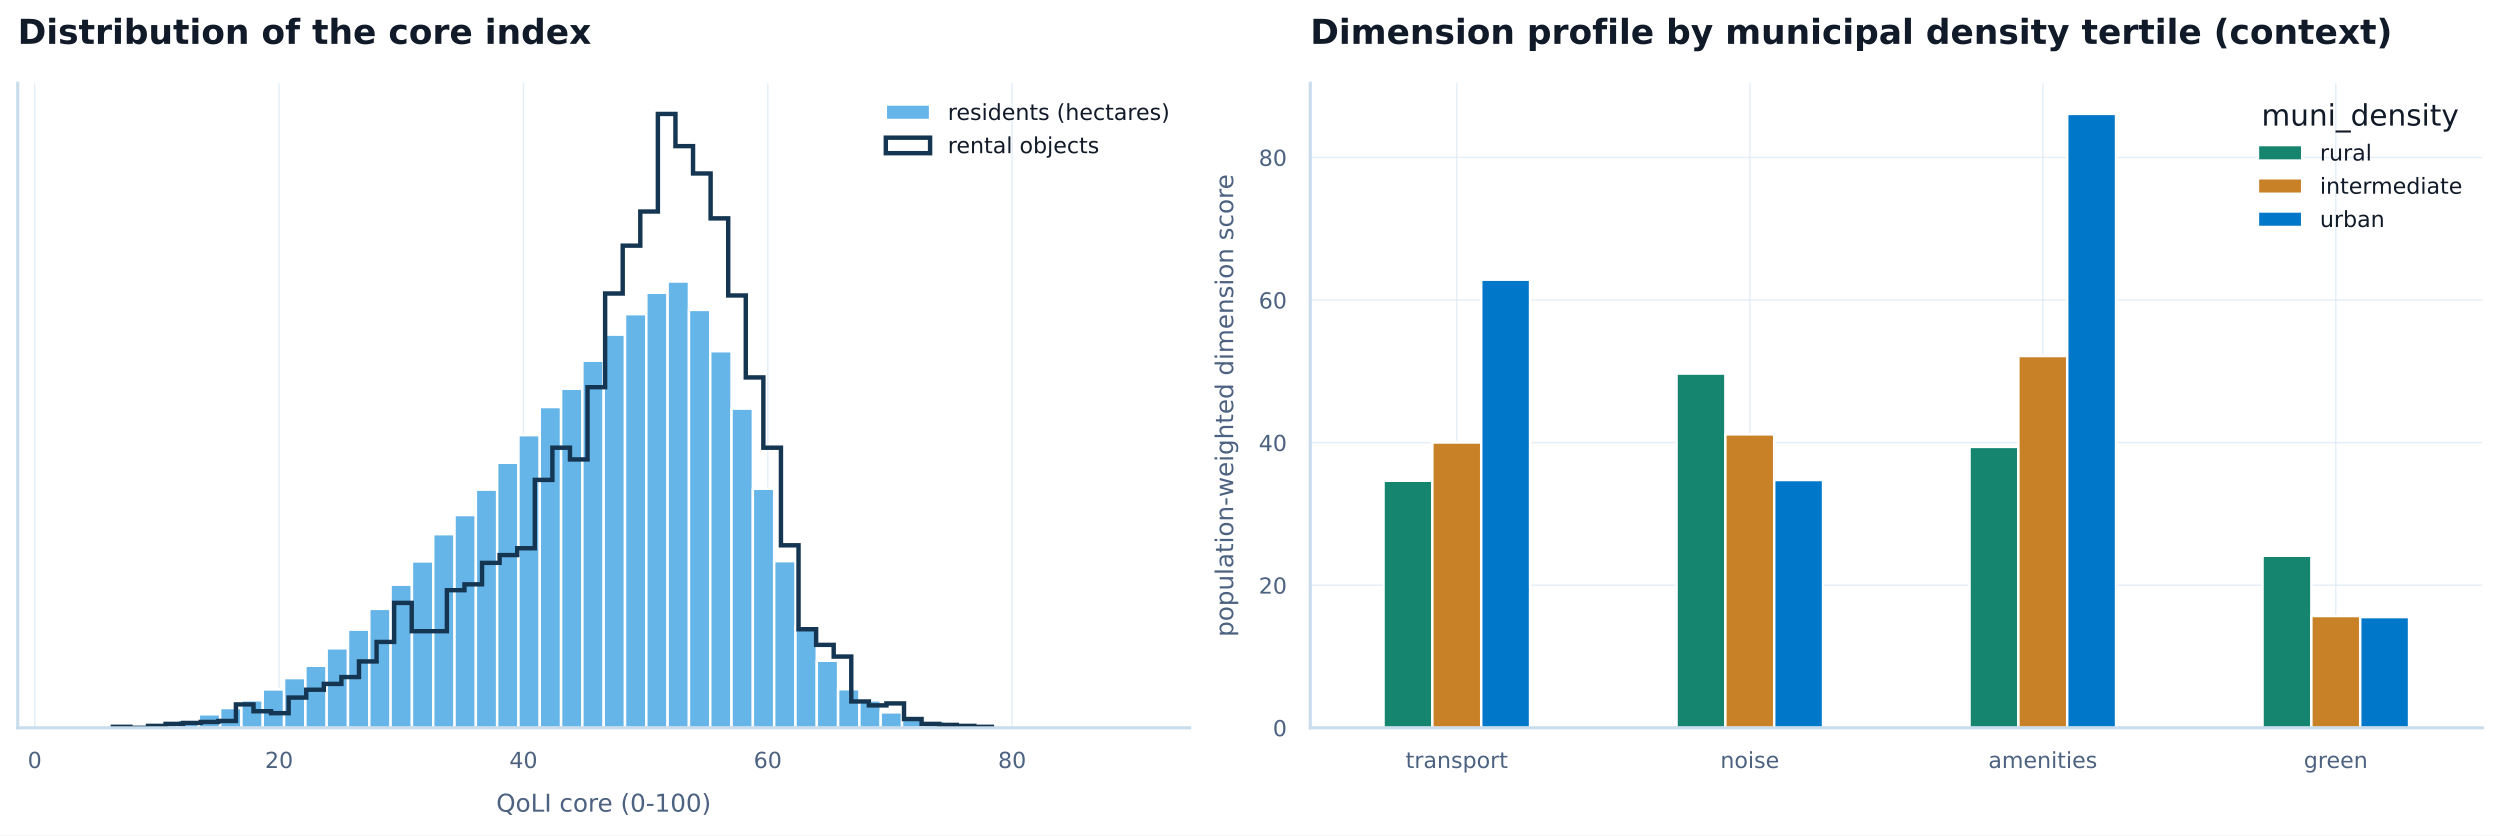
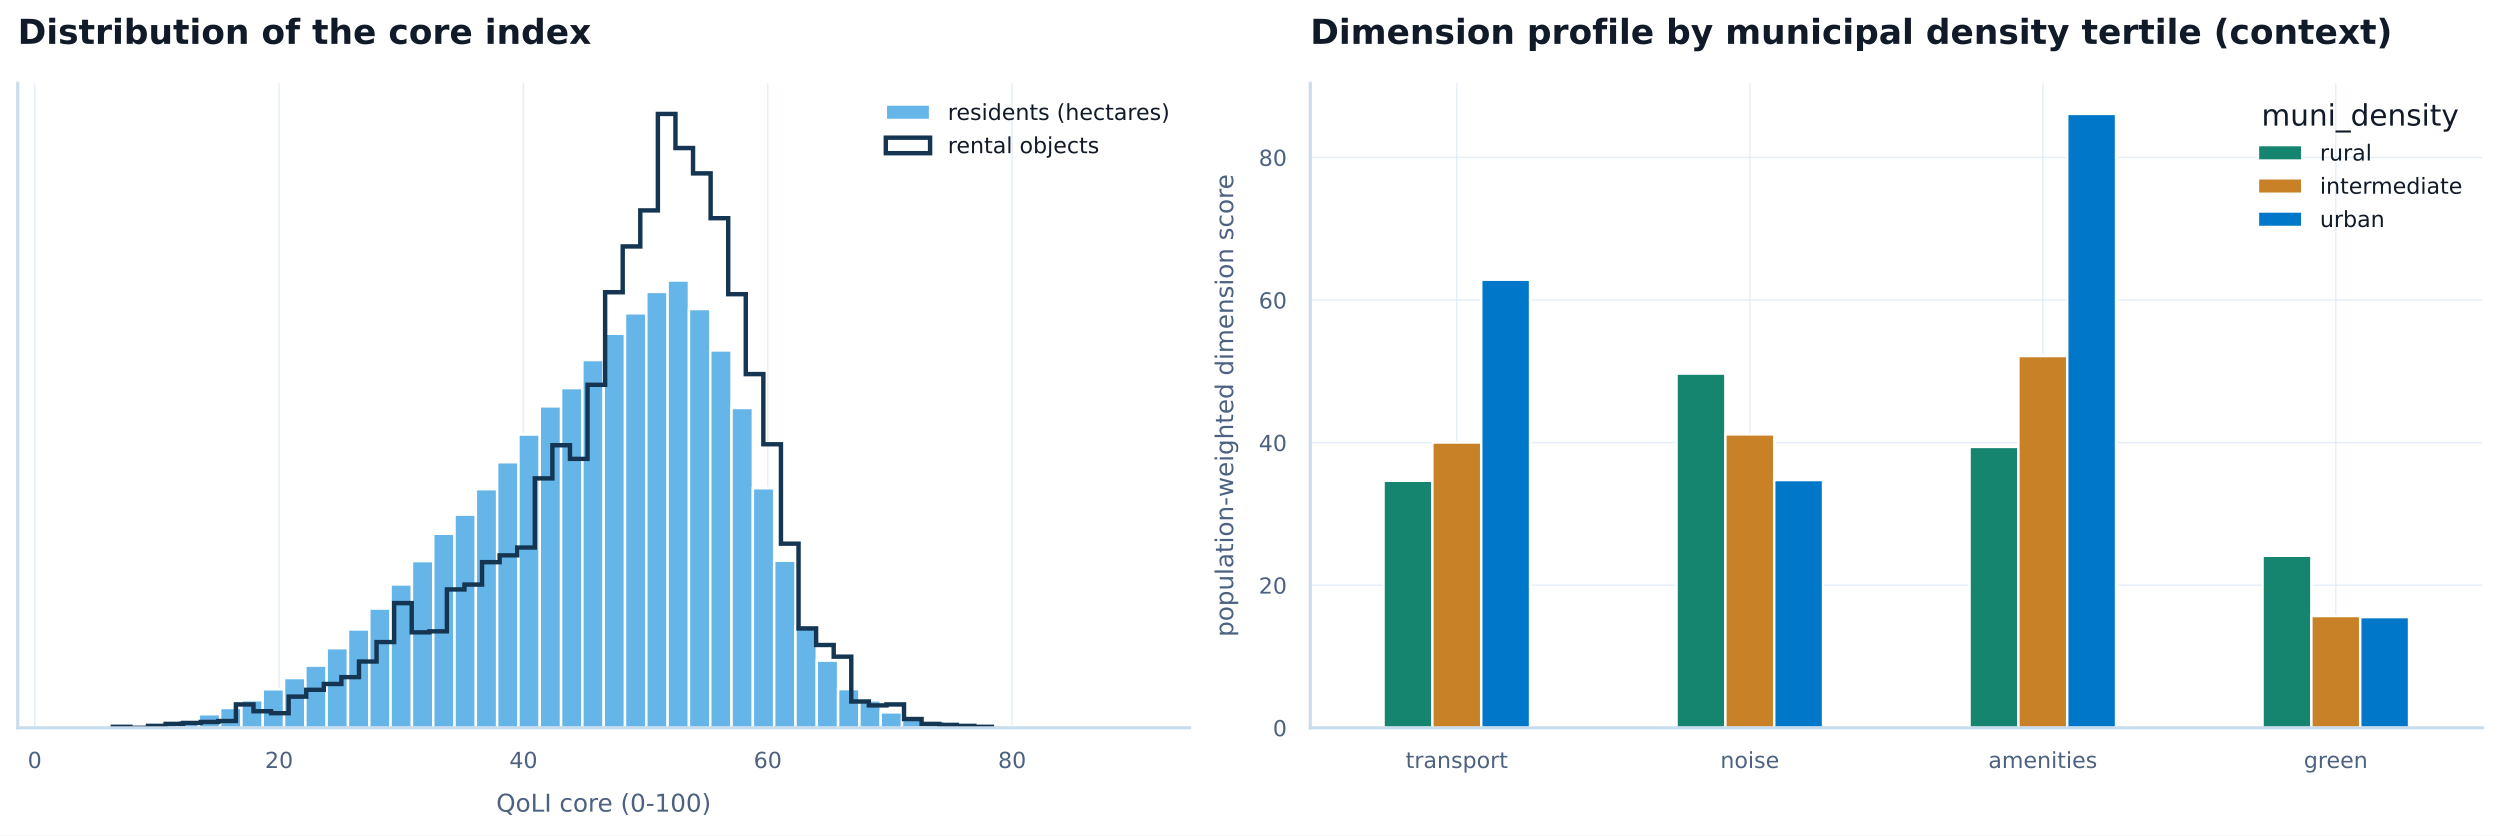
<svg xmlns="http://www.w3.org/2000/svg" width="1016.4pt" height="339.6pt" viewBox="0 0 1016.4 339.6" version="1.1">
  <defs>
    <style type="text/css">*{stroke-linejoin: round; stroke-linecap: butt}</style>
  </defs>
  <g id="figure_1">
    <g id="patch_1">
      <path d="M 0 339.6  L 1016.4 339.6  L 1016.4 0  L 0 0  z " style="fill: #ffffff" />
    </g>
    <g id="axes_1">
      <g id="patch_2">
        <path d="M 7.2 295.9  L 483.683 295.9  L 483.683 33.838  L 7.2 33.838  z " style="fill: #ffffff" />
      </g>
      <g id="matplotlib.axis_1">
        <g id="xtick_1">
          <g id="line2d_1">
            <path d="M 14.112 295.9  L 14.112 33.838  " clip-path="url(#p23b2552961)" style="fill: none; stroke: #d6e7f5; stroke-opacity: 0.65; stroke-width: 0.6; stroke-linecap: round" />
          </g>
          <g id="text_1">
            <text style="font-size: 9px; font-family: 'DejaVu Sans'; text-anchor: middle; fill: #4c6280" x="14.112" y="312.237" transform="rotate(-0 14.11177 312.2374)">0</text>
          </g>
        </g>
        <g id="xtick_2">
          <g id="line2d_2">
            <path d="M 113.457 295.9  L 113.457 33.838  " clip-path="url(#p23b2552961)" style="fill: none; stroke: #d6e7f5; stroke-opacity: 0.65; stroke-width: 0.6; stroke-linecap: round" />
          </g>
          <g id="text_2">
            <text style="font-size: 9px; font-family: 'DejaVu Sans'; text-anchor: middle; fill: #4c6280" x="113.457" y="312.237" transform="rotate(-0 113.4573 312.2374)">20</text>
          </g>
        </g>
        <g id="xtick_3">
          <g id="line2d_3">
            <path d="M 212.803 295.9  L 212.803 33.838  " clip-path="url(#p23b2552961)" style="fill: none; stroke: #d6e7f5; stroke-opacity: 0.65; stroke-width: 0.6; stroke-linecap: round" />
          </g>
          <g id="text_3">
            <text style="font-size: 9px; font-family: 'DejaVu Sans'; text-anchor: middle; fill: #4c6280" x="212.803" y="312.237" transform="rotate(-0 212.8029 312.2374)">40</text>
          </g>
        </g>
        <g id="xtick_4">
          <g id="line2d_4">
            <path d="M 312.148 295.9  L 312.148 33.838  " clip-path="url(#p23b2552961)" style="fill: none; stroke: #d6e7f5; stroke-opacity: 0.65; stroke-width: 0.6; stroke-linecap: round" />
          </g>
          <g id="text_4">
            <text style="font-size: 9px; font-family: 'DejaVu Sans'; text-anchor: middle; fill: #4c6280" x="312.148" y="312.237" transform="rotate(-0 312.1485 312.2374)">60</text>
          </g>
        </g>
        <g id="xtick_5">
          <g id="line2d_5">
            <path d="M 411.494 295.9  L 411.494 33.838  " clip-path="url(#p23b2552961)" style="fill: none; stroke: #d6e7f5; stroke-opacity: 0.65; stroke-width: 0.6; stroke-linecap: round" />
          </g>
          <g id="text_5">
            <text style="font-size: 9px; font-family: 'DejaVu Sans'; text-anchor: middle; fill: #4c6280" x="411.494" y="312.237" transform="rotate(-0 411.494 312.2374)">80</text>
          </g>
        </g>
        <g id="text_6">
          <text style="font-size: 10px; font-family: 'DejaVu Sans'; text-anchor: middle; fill: #4c6280" x="245.442" y="329.997" transform="rotate(-0 245.4416 329.9972)">QoLI core (0-100)</text>
        </g>
      </g>
      <g id="matplotlib.axis_2" />
      <g id="patch_3">
        <path d="M 28.858 295.9  L 37.522 295.9  L 37.522 295.868  L 28.858 295.868  z " clip-path="url(#p23b2552961)" style="fill: #66b5e9; stroke: #ffffff; stroke-linejoin: miter" />
      </g>
      <g id="patch_4">
        <path d="M 37.522 295.9  L 46.185 295.9  L 46.185 295.786  L 37.522 295.786  z " clip-path="url(#p23b2552961)" style="fill: #66b5e9; stroke: #ffffff; stroke-linejoin: miter" />
      </g>
      <g id="patch_5">
        <path d="M 46.185 295.9  L 54.848 295.9  L 54.848 295.602  L 46.185 295.602  z " clip-path="url(#p23b2552961)" style="fill: #66b5e9; stroke: #ffffff; stroke-linejoin: miter" />
      </g>
      <g id="patch_6">
-         <path d="M 54.848 295.9  L 63.512 295.9  L 63.512 295.107  L 54.848 295.107  z " clip-path="url(#p23b2552961)" style="fill: #66b5e9; stroke: #ffffff; stroke-linejoin: miter" />
+         <path d="M 54.848 295.9  L 63.512 295.9  L 63.512 295.106  L 54.848 295.106  z " clip-path="url(#p23b2552961)" style="fill: #66b5e9; stroke: #ffffff; stroke-linejoin: miter" />
      </g>
      <g id="patch_7">
-         <path d="M 63.512 295.9  L 72.175 295.9  L 72.175 294.31  L 63.512 294.31  z " clip-path="url(#p23b2552961)" style="fill: #66b5e9; stroke: #ffffff; stroke-linejoin: miter" />
+         <path d="M 63.512 295.9  L 72.175 295.9  L 72.175 294.306  L 63.512 294.306  z " clip-path="url(#p23b2552961)" style="fill: #66b5e9; stroke: #ffffff; stroke-linejoin: miter" />
      </g>
      <g id="patch_8">
-         <path d="M 72.175 295.9  L 80.838 295.9  L 80.838 292.644  L 72.175 292.644  z " clip-path="url(#p23b2552961)" style="fill: #66b5e9; stroke: #ffffff; stroke-linejoin: miter" />
+         <path d="M 72.175 295.9  L 80.838 295.9  L 80.838 292.638  L 72.175 292.638  z " clip-path="url(#p23b2552961)" style="fill: #66b5e9; stroke: #ffffff; stroke-linejoin: miter" />
      </g>
      <g id="patch_9">
-         <path d="M 80.838 295.9  L 89.502 295.9  L 89.502 290.399  L 80.838 290.399  z " clip-path="url(#p23b2552961)" style="fill: #66b5e9; stroke: #ffffff; stroke-linejoin: miter" />
+         <path d="M 80.838 295.9  L 89.502 295.9  L 89.502 290.387  L 80.838 290.387  z " clip-path="url(#p23b2552961)" style="fill: #66b5e9; stroke: #ffffff; stroke-linejoin: miter" />
      </g>
      <g id="patch_10">
-         <path d="M 89.502 295.9  L 98.165 295.9  L 98.165 287.854  L 89.502 287.854  z " clip-path="url(#p23b2552961)" style="fill: #66b5e9; stroke: #ffffff; stroke-linejoin: miter" />
+         <path d="M 89.502 295.9  L 98.165 295.9  L 98.165 287.837  L 89.502 287.837  z " clip-path="url(#p23b2552961)" style="fill: #66b5e9; stroke: #ffffff; stroke-linejoin: miter" />
      </g>
      <g id="patch_11">
-         <path d="M 98.165 295.9  L 106.828 295.9  L 106.828 284.701  L 98.165 284.701  z " clip-path="url(#p23b2552961)" style="fill: #66b5e9; stroke: #ffffff; stroke-linejoin: miter" />
+         <path d="M 98.165 295.9  L 106.828 295.9  L 106.828 284.677  L 98.165 284.677  z " clip-path="url(#p23b2552961)" style="fill: #66b5e9; stroke: #ffffff; stroke-linejoin: miter" />
      </g>
      <g id="patch_12">
-         <path d="M 106.828 295.9  L 115.492 295.9  L 115.492 280.288  L 106.828 280.288  z " clip-path="url(#p23b2552961)" style="fill: #66b5e9; stroke: #ffffff; stroke-linejoin: miter" />
+         <path d="M 106.828 295.9  L 115.492 295.9  L 115.492 280.256  L 106.828 280.256  z " clip-path="url(#p23b2552961)" style="fill: #66b5e9; stroke: #ffffff; stroke-linejoin: miter" />
      </g>
      <g id="patch_13">
-         <path d="M 115.492 295.9  L 124.155 295.9  L 124.155 275.693  L 115.492 275.693  z " clip-path="url(#p23b2552961)" style="fill: #66b5e9; stroke: #ffffff; stroke-linejoin: miter" />
+         <path d="M 115.492 295.9  L 124.155 295.9  L 124.155 275.65  L 115.492 275.65  z " clip-path="url(#p23b2552961)" style="fill: #66b5e9; stroke: #ffffff; stroke-linejoin: miter" />
      </g>
      <g id="patch_14">
-         <path d="M 124.155 295.9  L 132.818 295.9  L 132.818 270.668  L 124.155 270.668  z " clip-path="url(#p23b2552961)" style="fill: #66b5e9; stroke: #ffffff; stroke-linejoin: miter" />
+         <path d="M 124.155 295.9  L 132.818 295.9  L 132.818 270.615  L 124.155 270.615  z " clip-path="url(#p23b2552961)" style="fill: #66b5e9; stroke: #ffffff; stroke-linejoin: miter" />
      </g>
      <g id="patch_15">
-         <path d="M 132.818 295.9  L 141.482 295.9  L 141.482 263.576  L 132.818 263.576  z " clip-path="url(#p23b2552961)" style="fill: #66b5e9; stroke: #ffffff; stroke-linejoin: miter" />
+         <path d="M 132.818 295.9  L 141.482 295.9  L 141.482 263.509  L 132.818 263.509  z " clip-path="url(#p23b2552961)" style="fill: #66b5e9; stroke: #ffffff; stroke-linejoin: miter" />
      </g>
      <g id="patch_16">
-         <path d="M 141.482 295.9  L 150.145 295.9  L 150.145 255.994  L 141.482 255.994  z " clip-path="url(#p23b2552961)" style="fill: #66b5e9; stroke: #ffffff; stroke-linejoin: miter" />
+         <path d="M 141.482 295.9  L 150.145 295.9  L 150.145 255.91  L 141.482 255.91  z " clip-path="url(#p23b2552961)" style="fill: #66b5e9; stroke: #ffffff; stroke-linejoin: miter" />
      </g>
      <g id="patch_17">
-         <path d="M 150.145 295.9  L 158.808 295.9  L 158.808 247.516  L 150.145 247.516  z " clip-path="url(#p23b2552961)" style="fill: #66b5e9; stroke: #ffffff; stroke-linejoin: miter" />
+         <path d="M 150.145 295.9  L 158.808 295.9  L 158.808 247.414  L 150.145 247.414  z " clip-path="url(#p23b2552961)" style="fill: #66b5e9; stroke: #ffffff; stroke-linejoin: miter" />
      </g>
      <g id="patch_18">
-         <path d="M 158.808 295.9  L 167.472 295.9  L 167.472 237.726  L 158.808 237.726  z " clip-path="url(#p23b2552961)" style="fill: #66b5e9; stroke: #ffffff; stroke-linejoin: miter" />
+         <path d="M 158.808 295.9  L 167.472 295.9  L 167.472 237.604  L 158.808 237.604  z " clip-path="url(#p23b2552961)" style="fill: #66b5e9; stroke: #ffffff; stroke-linejoin: miter" />
      </g>
      <g id="patch_19">
-         <path d="M 167.472 295.9  L 176.135 295.9  L 176.135 228.256  L 167.472 228.256  z " clip-path="url(#p23b2552961)" style="fill: #66b5e9; stroke: #ffffff; stroke-linejoin: miter" />
+         <path d="M 167.472 295.9  L 176.135 295.9  L 176.135 228.114  L 167.472 228.114  z " clip-path="url(#p23b2552961)" style="fill: #66b5e9; stroke: #ffffff; stroke-linejoin: miter" />
      </g>
      <g id="patch_20">
-         <path d="M 176.135 295.9  L 184.798 295.9  L 184.798 217.166  L 176.135 217.166  z " clip-path="url(#p23b2552961)" style="fill: #66b5e9; stroke: #ffffff; stroke-linejoin: miter" />
+         <path d="M 176.135 295.9  L 184.798 295.9  L 184.798 217  L 176.135 217  z " clip-path="url(#p23b2552961)" style="fill: #66b5e9; stroke: #ffffff; stroke-linejoin: miter" />
      </g>
      <g id="patch_21">
-         <path d="M 184.798 295.9  L 193.462 295.9  L 193.462 209.403  L 184.798 209.403  z " clip-path="url(#p23b2552961)" style="fill: #66b5e9; stroke: #ffffff; stroke-linejoin: miter" />
+         <path d="M 184.798 295.9  L 193.462 295.9  L 193.462 209.221  L 184.798 209.221  z " clip-path="url(#p23b2552961)" style="fill: #66b5e9; stroke: #ffffff; stroke-linejoin: miter" />
      </g>
      <g id="patch_22">
-         <path d="M 193.462 295.9  L 202.125 295.9  L 202.125 199.067  L 193.462 199.067  z " clip-path="url(#p23b2552961)" style="fill: #66b5e9; stroke: #ffffff; stroke-linejoin: miter" />
+         <path d="M 193.462 295.9  L 202.125 295.9  L 202.125 198.864  L 193.462 198.864  z " clip-path="url(#p23b2552961)" style="fill: #66b5e9; stroke: #ffffff; stroke-linejoin: miter" />
      </g>
      <g id="patch_23">
-         <path d="M 202.125 295.9  L 210.788 295.9  L 210.788 188.141  L 202.125 188.141  z " clip-path="url(#p23b2552961)" style="fill: #66b5e9; stroke: #ffffff; stroke-linejoin: miter" />
+         <path d="M 202.125 295.9  L 210.788 295.9  L 210.788 187.915  L 202.125 187.915  z " clip-path="url(#p23b2552961)" style="fill: #66b5e9; stroke: #ffffff; stroke-linejoin: miter" />
      </g>
      <g id="patch_24">
-         <path d="M 210.788 295.9  L 219.452 295.9  L 219.452 176.921  L 210.788 176.921  z " clip-path="url(#p23b2552961)" style="fill: #66b5e9; stroke: #ffffff; stroke-linejoin: miter" />
+         <path d="M 210.788 295.9  L 219.452 295.9  L 219.452 176.671  L 210.788 176.671  z " clip-path="url(#p23b2552961)" style="fill: #66b5e9; stroke: #ffffff; stroke-linejoin: miter" />
      </g>
      <g id="patch_25">
-         <path d="M 219.452 295.9  L 228.115 295.9  L 228.115 165.479  L 219.452 165.479  z " clip-path="url(#p23b2552961)" style="fill: #66b5e9; stroke: #ffffff; stroke-linejoin: miter" />
+         <path d="M 219.452 295.9  L 228.115 295.9  L 228.115 165.205  L 219.452 165.205  z " clip-path="url(#p23b2552961)" style="fill: #66b5e9; stroke: #ffffff; stroke-linejoin: miter" />
      </g>
      <g id="patch_26">
-         <path d="M 228.115 295.9  L 236.778 295.9  L 236.778 158.063  L 228.115 158.063  z " clip-path="url(#p23b2552961)" style="fill: #66b5e9; stroke: #ffffff; stroke-linejoin: miter" />
+         <path d="M 228.115 295.9  L 236.778 295.9  L 236.778 157.774  L 228.115 157.774  z " clip-path="url(#p23b2552961)" style="fill: #66b5e9; stroke: #ffffff; stroke-linejoin: miter" />
      </g>
      <g id="patch_27">
-         <path d="M 236.778 295.9  L 245.442 295.9  L 245.442 146.681  L 236.778 146.681  z " clip-path="url(#p23b2552961)" style="fill: #66b5e9; stroke: #ffffff; stroke-linejoin: miter" />
+         <path d="M 236.778 295.9  L 245.442 295.9  L 245.442 146.367  L 236.778 146.367  z " clip-path="url(#p23b2552961)" style="fill: #66b5e9; stroke: #ffffff; stroke-linejoin: miter" />
      </g>
      <g id="patch_28">
-         <path d="M 245.442 295.9  L 254.105 295.9  L 254.105 136.041  L 245.442 136.041  z " clip-path="url(#p23b2552961)" style="fill: #66b5e9; stroke: #ffffff; stroke-linejoin: miter" />
+         <path d="M 245.442 295.9  L 254.105 295.9  L 254.105 135.706  L 245.442 135.706  z " clip-path="url(#p23b2552961)" style="fill: #66b5e9; stroke: #ffffff; stroke-linejoin: miter" />
      </g>
      <g id="patch_29">
-         <path d="M 254.105 295.9  L 262.768 295.9  L 262.768 127.735  L 254.105 127.735  z " clip-path="url(#p23b2552961)" style="fill: #66b5e9; stroke: #ffffff; stroke-linejoin: miter" />
+         <path d="M 254.105 295.9  L 262.768 295.9  L 262.768 127.382  L 254.105 127.382  z " clip-path="url(#p23b2552961)" style="fill: #66b5e9; stroke: #ffffff; stroke-linejoin: miter" />
      </g>
      <g id="patch_30">
-         <path d="M 262.768 295.9  L 271.432 295.9  L 271.432 119.04  L 262.768 119.04  z " clip-path="url(#p23b2552961)" style="fill: #66b5e9; stroke: #ffffff; stroke-linejoin: miter" />
+         <path d="M 262.768 295.9  L 271.432 295.9  L 271.432 118.668  L 262.768 118.668  z " clip-path="url(#p23b2552961)" style="fill: #66b5e9; stroke: #ffffff; stroke-linejoin: miter" />
      </g>
      <g id="patch_31">
-         <path d="M 271.432 295.9  L 280.095 295.9  L 280.095 114.435  L 271.432 114.435  z " clip-path="url(#p23b2552961)" style="fill: #66b5e9; stroke: #ffffff; stroke-linejoin: miter" />
+         <path d="M 271.432 295.9  L 280.095 295.9  L 280.095 114.055  L 271.432 114.055  z " clip-path="url(#p23b2552961)" style="fill: #66b5e9; stroke: #ffffff; stroke-linejoin: miter" />
      </g>
      <g id="patch_32">
-         <path d="M 280.095 295.9  L 288.758 295.9  L 288.758 126.007  L 280.095 126.007  z " clip-path="url(#p23b2552961)" style="fill: #66b5e9; stroke: #ffffff; stroke-linejoin: miter" />
+         <path d="M 280.095 295.9  L 288.758 295.9  L 288.758 125.651  L 280.095 125.651  z " clip-path="url(#p23b2552961)" style="fill: #66b5e9; stroke: #ffffff; stroke-linejoin: miter" />
      </g>
      <g id="patch_33">
-         <path d="M 288.758 295.9  L 297.422 295.9  L 297.422 142.793  L 288.758 142.793  z " clip-path="url(#p23b2552961)" style="fill: #66b5e9; stroke: #ffffff; stroke-linejoin: miter" />
+         <path d="M 288.758 295.9  L 297.422 295.9  L 297.422 142.472  L 288.758 142.472  z " clip-path="url(#p23b2552961)" style="fill: #66b5e9; stroke: #ffffff; stroke-linejoin: miter" />
      </g>
      <g id="patch_34">
-         <path d="M 297.422 295.9  L 306.085 295.9  L 306.085 166.134  L 297.422 166.134  z " clip-path="url(#p23b2552961)" style="fill: #66b5e9; stroke: #ffffff; stroke-linejoin: miter" />
+         <path d="M 297.422 295.9  L 306.085 295.9  L 306.085 165.862  L 297.422 165.862  z " clip-path="url(#p23b2552961)" style="fill: #66b5e9; stroke: #ffffff; stroke-linejoin: miter" />
      </g>
      <g id="patch_35">
-         <path d="M 306.085 295.9  L 314.748 295.9  L 314.748 198.713  L 306.085 198.713  z " clip-path="url(#p23b2552961)" style="fill: #66b5e9; stroke: #ffffff; stroke-linejoin: miter" />
+         <path d="M 306.085 295.9  L 314.748 295.9  L 314.748 198.509  L 306.085 198.509  z " clip-path="url(#p23b2552961)" style="fill: #66b5e9; stroke: #ffffff; stroke-linejoin: miter" />
      </g>
      <g id="patch_36">
-         <path d="M 314.748 295.9  L 323.412 295.9  L 323.412 228.141  L 314.748 228.141  z " clip-path="url(#p23b2552961)" style="fill: #66b5e9; stroke: #ffffff; stroke-linejoin: miter" />
+         <path d="M 314.748 295.9  L 323.412 295.9  L 323.412 227.999  L 314.748 227.999  z " clip-path="url(#p23b2552961)" style="fill: #66b5e9; stroke: #ffffff; stroke-linejoin: miter" />
      </g>
      <g id="patch_37">
-         <path d="M 323.412 295.9  L 332.075 295.9  L 332.075 254.726  L 323.412 254.726  z " clip-path="url(#p23b2552961)" style="fill: #66b5e9; stroke: #ffffff; stroke-linejoin: miter" />
+         <path d="M 323.412 295.9  L 332.075 295.9  L 332.075 254.64  L 323.412 254.64  z " clip-path="url(#p23b2552961)" style="fill: #66b5e9; stroke: #ffffff; stroke-linejoin: miter" />
      </g>
      <g id="patch_38">
-         <path d="M 332.075 295.9  L 340.738 295.9  L 340.738 268.655  L 332.075 268.655  z " clip-path="url(#p23b2552961)" style="fill: #66b5e9; stroke: #ffffff; stroke-linejoin: miter" />
+         <path d="M 332.075 295.9  L 340.738 295.9  L 340.738 268.597  L 332.075 268.597  z " clip-path="url(#p23b2552961)" style="fill: #66b5e9; stroke: #ffffff; stroke-linejoin: miter" />
      </g>
      <g id="patch_39">
-         <path d="M 340.738 295.9  L 349.402 295.9  L 349.402 280.207  L 340.738 280.207  z " clip-path="url(#p23b2552961)" style="fill: #66b5e9; stroke: #ffffff; stroke-linejoin: miter" />
+         <path d="M 340.738 295.9  L 349.402 295.9  L 349.402 280.174  L 340.738 280.174  z " clip-path="url(#p23b2552961)" style="fill: #66b5e9; stroke: #ffffff; stroke-linejoin: miter" />
      </g>
      <g id="patch_40">
-         <path d="M 349.402 295.9  L 358.065 295.9  L 358.065 284.755  L 349.402 284.755  z " clip-path="url(#p23b2552961)" style="fill: #66b5e9; stroke: #ffffff; stroke-linejoin: miter" />
+         <path d="M 349.402 295.9  L 358.065 295.9  L 358.065 284.732  L 349.402 284.732  z " clip-path="url(#p23b2552961)" style="fill: #66b5e9; stroke: #ffffff; stroke-linejoin: miter" />
      </g>
      <g id="patch_41">
-         <path d="M 358.065 295.9  L 366.728 295.9  L 366.728 289.631  L 358.065 289.631  z " clip-path="url(#p23b2552961)" style="fill: #66b5e9; stroke: #ffffff; stroke-linejoin: miter" />
+         <path d="M 358.065 295.9  L 366.728 295.9  L 366.728 289.618  L 358.065 289.618  z " clip-path="url(#p23b2552961)" style="fill: #66b5e9; stroke: #ffffff; stroke-linejoin: miter" />
      </g>
      <g id="patch_42">
-         <path d="M 366.728 295.9  L 375.392 295.9  L 375.392 291.717  L 366.728 291.717  z " clip-path="url(#p23b2552961)" style="fill: #66b5e9; stroke: #ffffff; stroke-linejoin: miter" />
+         <path d="M 366.728 295.9  L 375.392 295.9  L 375.392 291.709  L 366.728 291.709  z " clip-path="url(#p23b2552961)" style="fill: #66b5e9; stroke: #ffffff; stroke-linejoin: miter" />
      </g>
      <g id="patch_43">
-         <path d="M 375.392 295.9  L 384.055 295.9  L 384.055 293.181  L 375.392 293.181  z " clip-path="url(#p23b2552961)" style="fill: #66b5e9; stroke: #ffffff; stroke-linejoin: miter" />
+         <path d="M 375.392 295.9  L 384.055 295.9  L 384.055 293.175  L 375.392 293.175  z " clip-path="url(#p23b2552961)" style="fill: #66b5e9; stroke: #ffffff; stroke-linejoin: miter" />
      </g>
      <g id="patch_44">
-         <path d="M 384.055 295.9  L 392.718 295.9  L 392.718 294.687  L 384.055 294.687  z " clip-path="url(#p23b2552961)" style="fill: #66b5e9; stroke: #ffffff; stroke-linejoin: miter" />
+         <path d="M 384.055 295.9  L 392.718 295.9  L 392.718 294.685  L 384.055 294.685  z " clip-path="url(#p23b2552961)" style="fill: #66b5e9; stroke: #ffffff; stroke-linejoin: miter" />
      </g>
      <g id="patch_45">
-         <path d="M 392.718 295.9  L 401.381 295.9  L 401.381 295.091  L 392.718 295.091  z " clip-path="url(#p23b2552961)" style="fill: #66b5e9; stroke: #ffffff; stroke-linejoin: miter" />
+         <path d="M 392.718 295.9  L 401.381 295.9  L 401.381 295.089  L 392.718 295.089  z " clip-path="url(#p23b2552961)" style="fill: #66b5e9; stroke: #ffffff; stroke-linejoin: miter" />
      </g>
      <g id="patch_46">
-         <path d="M 401.381 295.9  L 410.045 295.9  L 410.045 295.521  L 401.381 295.521  z " clip-path="url(#p23b2552961)" style="fill: #66b5e9; stroke: #ffffff; stroke-linejoin: miter" />
+         <path d="M 401.381 295.9  L 410.045 295.9  L 410.045 295.52  L 401.381 295.52  z " clip-path="url(#p23b2552961)" style="fill: #66b5e9; stroke: #ffffff; stroke-linejoin: miter" />
      </g>
      <g id="patch_47">
        <path d="M 410.045 295.9  L 418.708 295.9  L 418.708 295.582  L 410.045 295.582  z " clip-path="url(#p23b2552961)" style="fill: #66b5e9; stroke: #ffffff; stroke-linejoin: miter" />
      </g>
      <g id="patch_48">
-         <path d="M 418.708 295.9  L 427.371 295.9  L 427.371 295.753  L 418.708 295.753  z " clip-path="url(#p23b2552961)" style="fill: #66b5e9; stroke: #ffffff; stroke-linejoin: miter" />
+         <path d="M 418.708 295.9  L 427.371 295.9  L 427.371 295.752  L 418.708 295.752  z " clip-path="url(#p23b2552961)" style="fill: #66b5e9; stroke: #ffffff; stroke-linejoin: miter" />
      </g>
      <g id="patch_49">
        <path d="M 427.371 295.9  L 436.035 295.9  L 436.035 295.835  L 427.371 295.835  z " clip-path="url(#p23b2552961)" style="fill: #66b5e9; stroke: #ffffff; stroke-linejoin: miter" />
      </g>
      <g id="patch_50">
        <path d="M 436.035 295.9  L 444.698 295.9  L 444.698 295.86  L 436.035 295.86  z " clip-path="url(#p23b2552961)" style="fill: #66b5e9; stroke: #ffffff; stroke-linejoin: miter" />
      </g>
      <g id="patch_51">
        <path d="M 444.698 295.9  L 453.361 295.9  L 453.361 295.873  L 444.698 295.873  z " clip-path="url(#p23b2552961)" style="fill: #66b5e9; stroke: #ffffff; stroke-linejoin: miter" />
      </g>
      <g id="patch_52">
        <path d="M 453.361 295.9  L 462.025 295.9  L 462.025 295.896  L 453.361 295.896  z " clip-path="url(#p23b2552961)" style="fill: #66b5e9; stroke: #ffffff; stroke-linejoin: miter" />
      </g>
      <g id="patch_53">
-         <path d="M 45.874 295.9  L 45.874 295.503  L 53.022 295.503  L 53.022 295.9  L 60.17 295.9  L 60.17 295.106  L 67.318 295.106  L 67.318 294.312  L 74.466 294.312  L 74.466 293.916  L 81.614 293.916  L 81.614 293.519  L 88.762 293.519  L 88.762 293.122  L 95.911 293.122  L 95.911 286.376  L 103.059 286.376  L 103.059 289.154  L 110.207 289.154  L 110.207 289.948  L 117.355 289.948  L 117.355 283.599  L 124.503 283.599  L 124.503 280.425  L 131.651 280.425  L 131.651 278.044  L 138.799 278.044  L 138.799 275.266  L 145.947 275.266  L 145.947 268.918  L 153.095 268.918  L 153.095 260.982  L 160.243 260.982  L 160.243 245.11  L 167.391 245.11  L 167.391 256.617  L 174.539 256.617  L 174.539 256.617  L 181.687 256.617  L 181.687 239.952  L 188.835 239.952  L 188.835 237.571  L 195.983 237.571  L 195.983 228.842  L 203.131 228.842  L 203.131 225.667  L 210.28 225.667  L 210.28 222.89  L 217.428 222.89  L 217.428 195.114  L 224.576 195.114  L 224.576 182.02  L 231.724 182.02  L 231.724 186.782  L 238.872 186.782  L 238.872 157.419  L 246.02 157.419  L 246.02 119.327  L 253.168 119.327  L 253.168 99.884  L 260.316 99.884  L 260.316 85.996  L 267.464 85.996  L 267.464 46.317  L 274.612 46.317  L 274.612 59.411  L 281.76 59.411  L 281.76 70.521  L 288.908 70.521  L 288.908 88.774  L 296.056 88.774  L 296.056 120.12  L 303.204 120.12  L 303.204 153.451  L 310.352 153.451  L 310.352 182.02  L 317.501 182.02  L 317.501 221.699  L 324.649 221.699  L 324.649 255.823  L 331.797 255.823  L 331.797 262.172  L 338.945 262.172  L 338.945 266.934  L 346.093 266.934  L 346.093 285.186  L 353.241 285.186  L 353.241 286.773  L 360.389 286.773  L 360.389 285.98  L 367.537 285.98  L 367.537 292.328  L 374.685 292.328  L 374.685 294.312  L 381.833 294.312  L 381.833 294.709  L 388.981 294.709  L 388.981 295.106  L 396.129 295.106  L 396.129 295.503  L 403.277 295.503  L 403.277 295.9  " clip-path="url(#p23b2552961)" style="fill: none; stroke: #153652; stroke-width: 1.8; stroke-linejoin: miter" />
+         <path d="M 45.874 295.9  L 45.874 295.503  L 53.022 295.503  L 53.022 295.9  L 60.17 295.9  L 60.17 295.107  L 67.318 295.107  L 67.318 294.315  L 74.466 294.315  L 74.466 293.919  L 81.614 293.919  L 81.614 293.523  L 88.762 293.523  L 88.762 293.126  L 95.911 293.126  L 95.911 286.392  L 103.059 286.392  L 103.059 289.165  L 110.207 289.165  L 110.207 289.957  L 117.355 289.957  L 117.355 283.222  L 124.503 283.222  L 124.503 280.449  L 131.651 280.449  L 131.651 278.072  L 138.799 278.072  L 138.799 275.299  L 145.947 275.299  L 145.947 268.96  L 153.095 268.96  L 153.095 261.037  L 160.243 261.037  L 160.243 245.191  L 167.391 245.191  L 167.391 257.076  L 174.539 257.076  L 174.539 256.679  L 181.687 256.679  L 181.687 239.644  L 188.835 239.644  L 188.835 237.664  L 195.983 237.664  L 195.983 228.552  L 203.131 228.552  L 203.131 225.779  L 210.28 225.779  L 210.28 222.609  L 217.428 222.609  L 217.428 194.482  L 224.576 194.482  L 224.576 181.012  L 231.724 181.012  L 231.724 186.559  L 238.872 186.559  L 238.872 156.45  L 246.02 156.45  L 246.02 118.815  L 253.168 118.815  L 253.168 100.195  L 260.316 100.195  L 260.316 85.537  L 267.464 85.537  L 267.464 46.317  L 274.612 46.317  L 274.612 60.183  L 281.76 60.183  L 281.76 70.483  L 288.908 70.483  L 288.908 88.706  L 296.056 88.706  L 296.056 119.607  L 303.204 119.607  L 303.204 152.092  L 310.352 152.092  L 310.352 180.616  L 317.501 180.616  L 317.501 221.025  L 324.649 221.025  L 324.649 255.491  L 331.797 255.491  L 331.797 262.226  L 338.945 262.226  L 338.945 266.98  L 346.093 266.98  L 346.093 285.203  L 353.241 285.203  L 353.241 286.788  L 360.389 286.788  L 360.389 286.392  L 367.537 286.392  L 367.537 292.334  L 374.685 292.334  L 374.685 294.315  L 381.833 294.315  L 381.833 294.711  L 388.981 294.711  L 388.981 295.107  L 396.129 295.107  L 396.129 295.503  L 403.277 295.503  L 403.277 295.9  " clip-path="url(#p23b2552961)" style="fill: none; stroke: #153652; stroke-width: 1.8; stroke-linejoin: miter" />
      </g>
      <g id="patch_54">
        <path d="M 7.2 295.9  L 7.2 33.838  " style="fill: none; stroke: #c8dcec; stroke-width: 1.25; stroke-linejoin: miter; stroke-linecap: square" />
      </g>
      <g id="patch_55">
        <path d="M 7.2 295.9  L 483.683 295.9  " style="fill: none; stroke: #c8dcec; stroke-width: 1.25; stroke-linejoin: miter; stroke-linecap: square" />
      </g>
      <g id="text_7">
        <text style="font-weight: 700; font-size: 14px; font-family: 'DejaVu Sans'; text-anchor: start; fill: #111a28" x="7.2" y="17.838" transform="rotate(-0 7.2 17.83781)">Distribution of the core index</text>
      </g>
      <g id="legend_1">
        <g id="patch_56">
          <path d="M 360.138 48.776  L 378.138 48.776  L 378.138 42.476  L 360.138 42.476  z " style="fill: #66b5e9; stroke: #ffffff; stroke-linejoin: miter" />
        </g>
        <g id="text_8">
          <text style="font-size: 9px; font-family: 'DejaVu Sans'; text-anchor: start; fill: #111a28" x="385.338" y="48.776" transform="rotate(-0 385.3384 48.77641)">residents (hectares)</text>
        </g>
        <g id="patch_57">
          <path d="M 360.138 62.277  L 378.138 62.277  L 378.138 55.977  L 360.138 55.977  L 360.138 62.277  z " style="fill: none; stroke: #153652; stroke-width: 1.8; stroke-linejoin: miter" />
        </g>
        <g id="text_9">
          <text style="font-size: 9px; font-family: 'DejaVu Sans'; text-anchor: start; fill: #111a28" x="385.338" y="62.277" transform="rotate(-0 385.3384 62.27711)">rental objects</text>
        </g>
      </g>
    </g>
    <g id="axes_2">
      <g id="patch_58">
        <path d="M 532.716 295.9  L 1009.2 295.9  L 1009.2 33.838  L 532.716 33.838  z " style="fill: #ffffff" />
      </g>
      <g id="matplotlib.axis_3">
        <g id="xtick_6">
          <g id="line2d_6">
            <path d="M 592.277 295.9  L 592.277 33.838  " clip-path="url(#p4871722271)" style="fill: none; stroke: #d6e7f5; stroke-opacity: 0.65; stroke-width: 0.6; stroke-linecap: round" />
          </g>
          <g id="text_10">
            <text style="font-size: 9px; font-family: 'DejaVu Sans'; text-anchor: middle; fill: #4c6280" x="592.277" y="312.237" transform="rotate(-0 592.2768 312.2374)">transport</text>
          </g>
        </g>
        <g id="xtick_7">
          <g id="line2d_7">
            <path d="M 711.398 295.9  L 711.398 33.838  " clip-path="url(#p4871722271)" style="fill: none; stroke: #d6e7f5; stroke-opacity: 0.65; stroke-width: 0.6; stroke-linecap: round" />
          </g>
          <g id="text_11">
            <text style="font-size: 9px; font-family: 'DejaVu Sans'; text-anchor: middle; fill: #4c6280" x="711.398" y="312.238" transform="rotate(-0 711.3976 312.2381)">noise</text>
          </g>
        </g>
        <g id="xtick_8">
          <g id="line2d_8">
            <path d="M 830.518 295.9  L 830.518 33.838  " clip-path="url(#p4871722271)" style="fill: none; stroke: #d6e7f5; stroke-opacity: 0.65; stroke-width: 0.6; stroke-linecap: round" />
          </g>
          <g id="text_12">
            <text style="font-size: 9px; font-family: 'DejaVu Sans'; text-anchor: middle; fill: #4c6280" x="830.518" y="312.238" transform="rotate(-0 830.5184 312.2381)">amenities</text>
          </g>
        </g>
        <g id="xtick_9">
          <g id="line2d_9">
            <path d="M 949.639 295.9  L 949.639 33.838  " clip-path="url(#p4871722271)" style="fill: none; stroke: #d6e7f5; stroke-opacity: 0.65; stroke-width: 0.6; stroke-linecap: round" />
          </g>
          <g id="text_13">
            <text style="font-size: 9px; font-family: 'DejaVu Sans'; text-anchor: middle; fill: #4c6280" x="949.639" y="312.237" transform="rotate(-0 949.6391 312.2374)">green</text>
          </g>
        </g>
      </g>
      <g id="matplotlib.axis_4">
        <g id="ytick_1">
          <g id="line2d_10">
            <path d="M 532.716 295.9  L 1009.2 295.9  " clip-path="url(#p4871722271)" style="fill: none; stroke: #d6e7f5; stroke-opacity: 0.65; stroke-width: 0.6; stroke-linecap: round" />
          </g>
          <g id="text_14">
            <text style="font-size: 9px; font-family: 'DejaVu Sans'; text-anchor: end; fill: #4c6280" x="523.216" y="299.318" transform="rotate(-0 523.2164 299.3185)">0</text>
          </g>
        </g>
        <g id="ytick_2">
          <g id="line2d_11">
            <path d="M 532.716 237.928  L 1009.2 237.928  " clip-path="url(#p4871722271)" style="fill: none; stroke: #d6e7f5; stroke-opacity: 0.65; stroke-width: 0.6; stroke-linecap: round" />
          </g>
          <g id="text_15">
            <text style="font-size: 9px; font-family: 'DejaVu Sans'; text-anchor: end; fill: #4c6280" x="523.216" y="241.347" transform="rotate(-0 523.2164 241.3467)">20</text>
          </g>
        </g>
        <g id="ytick_3">
          <g id="line2d_12">
            <path d="M 532.716 179.956  L 1009.2 179.956  " clip-path="url(#p4871722271)" style="fill: none; stroke: #d6e7f5; stroke-opacity: 0.65; stroke-width: 0.6; stroke-linecap: round" />
          </g>
          <g id="text_16">
            <text style="font-size: 9px; font-family: 'DejaVu Sans'; text-anchor: end; fill: #4c6280" x="523.216" y="183.375" transform="rotate(-0 523.2164 183.3748)">40</text>
          </g>
        </g>
        <g id="ytick_4">
          <g id="line2d_13">
            <path d="M 532.716 121.984  L 1009.2 121.984  " clip-path="url(#p4871722271)" style="fill: none; stroke: #d6e7f5; stroke-opacity: 0.65; stroke-width: 0.6; stroke-linecap: round" />
          </g>
          <g id="text_17">
            <text style="font-size: 9px; font-family: 'DejaVu Sans'; text-anchor: end; fill: #4c6280" x="523.216" y="125.403" transform="rotate(-0 523.2164 125.403)">60</text>
          </g>
        </g>
        <g id="ytick_5">
          <g id="line2d_14">
            <path d="M 532.716 64.012  L 1009.2 64.012  " clip-path="url(#p4871722271)" style="fill: none; stroke: #d6e7f5; stroke-opacity: 0.65; stroke-width: 0.6; stroke-linecap: round" />
          </g>
          <g id="text_18">
            <text style="font-size: 9px; font-family: 'DejaVu Sans'; text-anchor: end; fill: #4c6280" x="523.216" y="67.431" transform="rotate(-0 523.2164 67.43121)">80</text>
          </g>
        </g>
        <g id="text_19">
          <text style="font-size: 10px; font-family: 'DejaVu Sans'; text-anchor: middle; fill: #4c6280" x="501.362" y="164.869" transform="rotate(-90 501.3616 164.8687)">population-weighted dimension score</text>
        </g>
      </g>
      <g id="patch_59">
        <path d="M 562.497 295.9  L 582.35 295.9  L 582.35 195.456  L 562.497 195.456  z " clip-path="url(#p4871722271)" style="fill: #16856f; stroke: #ffffff; stroke-linejoin: miter" />
      </g>
      <g id="patch_60">
        <path d="M 681.617 295.9  L 701.471 295.9  L 701.471 151.876  L 681.617 151.876  z " clip-path="url(#p4871722271)" style="fill: #16856f; stroke: #ffffff; stroke-linejoin: miter" />
      </g>
      <g id="patch_61">
        <path d="M 800.738 295.9  L 820.592 295.9  L 820.592 181.68  L 800.738 181.68  z " clip-path="url(#p4871722271)" style="fill: #16856f; stroke: #ffffff; stroke-linejoin: miter" />
      </g>
      <g id="patch_62">
        <path d="M 919.859 295.9  L 939.712 295.9  L 939.712 225.949  L 919.859 225.949  z " clip-path="url(#p4871722271)" style="fill: #16856f; stroke: #ffffff; stroke-linejoin: miter" />
      </g>
      <g id="patch_63">
        <path d="M 582.35 295.9  L 602.204 295.9  L 602.204 179.904  L 582.35 179.904  z " clip-path="url(#p4871722271)" style="fill: #c88126; stroke: #ffffff; stroke-linejoin: miter" />
      </g>
      <g id="patch_64">
        <path d="M 701.471 295.9  L 721.324 295.9  L 721.324 176.586  L 701.471 176.586  z " clip-path="url(#p4871722271)" style="fill: #c88126; stroke: #ffffff; stroke-linejoin: miter" />
      </g>
      <g id="patch_65">
        <path d="M 820.592 295.9  L 840.445 295.9  L 840.445 144.747  L 820.592 144.747  z " clip-path="url(#p4871722271)" style="fill: #c88126; stroke: #ffffff; stroke-linejoin: miter" />
      </g>
      <g id="patch_66">
        <path d="M 939.712 295.9  L 959.566 295.9  L 959.566 250.462  L 939.712 250.462  z " clip-path="url(#p4871722271)" style="fill: #c88126; stroke: #ffffff; stroke-linejoin: miter" />
      </g>
      <g id="patch_67">
        <path d="M 602.204 295.9  L 622.057 295.9  L 622.057 113.72  L 602.204 113.72  z " clip-path="url(#p4871722271)" style="fill: #0077c8; stroke: #ffffff; stroke-linejoin: miter" />
      </g>
      <g id="patch_68">
        <path d="M 721.324 295.9  L 741.178 295.9  L 741.178 195.152  L 721.324 195.152  z " clip-path="url(#p4871722271)" style="fill: #0077c8; stroke: #ffffff; stroke-linejoin: miter" />
      </g>
      <g id="patch_69">
        <path d="M 840.445 295.9  L 860.299 295.9  L 860.299 46.317  L 840.445 46.317  z " clip-path="url(#p4871722271)" style="fill: #0077c8; stroke: #ffffff; stroke-linejoin: miter" />
      </g>
      <g id="patch_70">
        <path d="M 959.566 295.9  L 979.419 295.9  L 979.419 250.883  L 959.566 250.883  z " clip-path="url(#p4871722271)" style="fill: #0077c8; stroke: #ffffff; stroke-linejoin: miter" />
      </g>
      <g id="patch_71">
        <path d="M 532.716 295.9  L 532.716 33.838  " style="fill: none; stroke: #c8dcec; stroke-width: 1.25; stroke-linejoin: miter; stroke-linecap: square" />
      </g>
      <g id="patch_72">
        <path d="M 532.716 295.9  L 1009.2 295.9  " style="fill: none; stroke: #c8dcec; stroke-width: 1.25; stroke-linejoin: miter; stroke-linecap: square" />
      </g>
      <g id="text_20">
        <text style="font-weight: 700; font-size: 14px; font-family: 'DejaVu Sans'; text-anchor: start; fill: #111a28" x="532.716" y="17.838" transform="rotate(-0 532.7164 17.83781)">Dimension profile by municipal density tertile (context)</text>
      </g>
      <g id="legend_2">
        <g id="text_21">
          <text style="font-size: 12px; font-family: 'DejaVu Sans'; text-anchor: start; fill: #111a28" x="919.428" y="51.056" transform="rotate(-0 919.4278 51.05594)">muni_density</text>
        </g>
        <g id="patch_73">
          <path d="M 917.987 65.277  L 935.987 65.277  L 935.987 58.977  L 917.987 58.977  z " style="fill: #16856f; stroke: #ffffff; stroke-linejoin: miter" />
        </g>
        <g id="text_22">
          <text style="font-size: 9px; font-family: 'DejaVu Sans'; text-anchor: start; fill: #111a28" x="943.187" y="65.277" transform="rotate(-0 943.1873 65.27734)">rural</text>
        </g>
        <g id="patch_74">
          <path d="M 917.987 78.778  L 935.987 78.778  L 935.987 72.478  L 917.987 72.478  z " style="fill: #c88126; stroke: #ffffff; stroke-linejoin: miter" />
        </g>
        <g id="text_23">
          <text style="font-size: 9px; font-family: 'DejaVu Sans'; text-anchor: start; fill: #111a28" x="943.187" y="78.778" transform="rotate(-0 943.1873 78.77805)">intermediate</text>
        </g>
        <g id="patch_75">
          <path d="M 917.987 92.279  L 935.987 92.279  L 935.987 85.979  L 917.987 85.979  z " style="fill: #0077c8; stroke: #ffffff; stroke-linejoin: miter" />
        </g>
        <g id="text_24">
          <text style="font-size: 9px; font-family: 'DejaVu Sans'; text-anchor: start; fill: #111a28" x="943.187" y="92.279" transform="rotate(-0 943.1873 92.27875)">urban</text>
        </g>
      </g>
    </g>
  </g>
  <defs>
    <clipPath id="p23b2552961">
      <rect x="7.2" y="33.838" width="476.483" height="262.062" />
    </clipPath>
    <clipPath id="p4871722271">
      <rect x="532.716" y="33.838" width="476.483" height="262.062" />
    </clipPath>
  </defs>
</svg>
